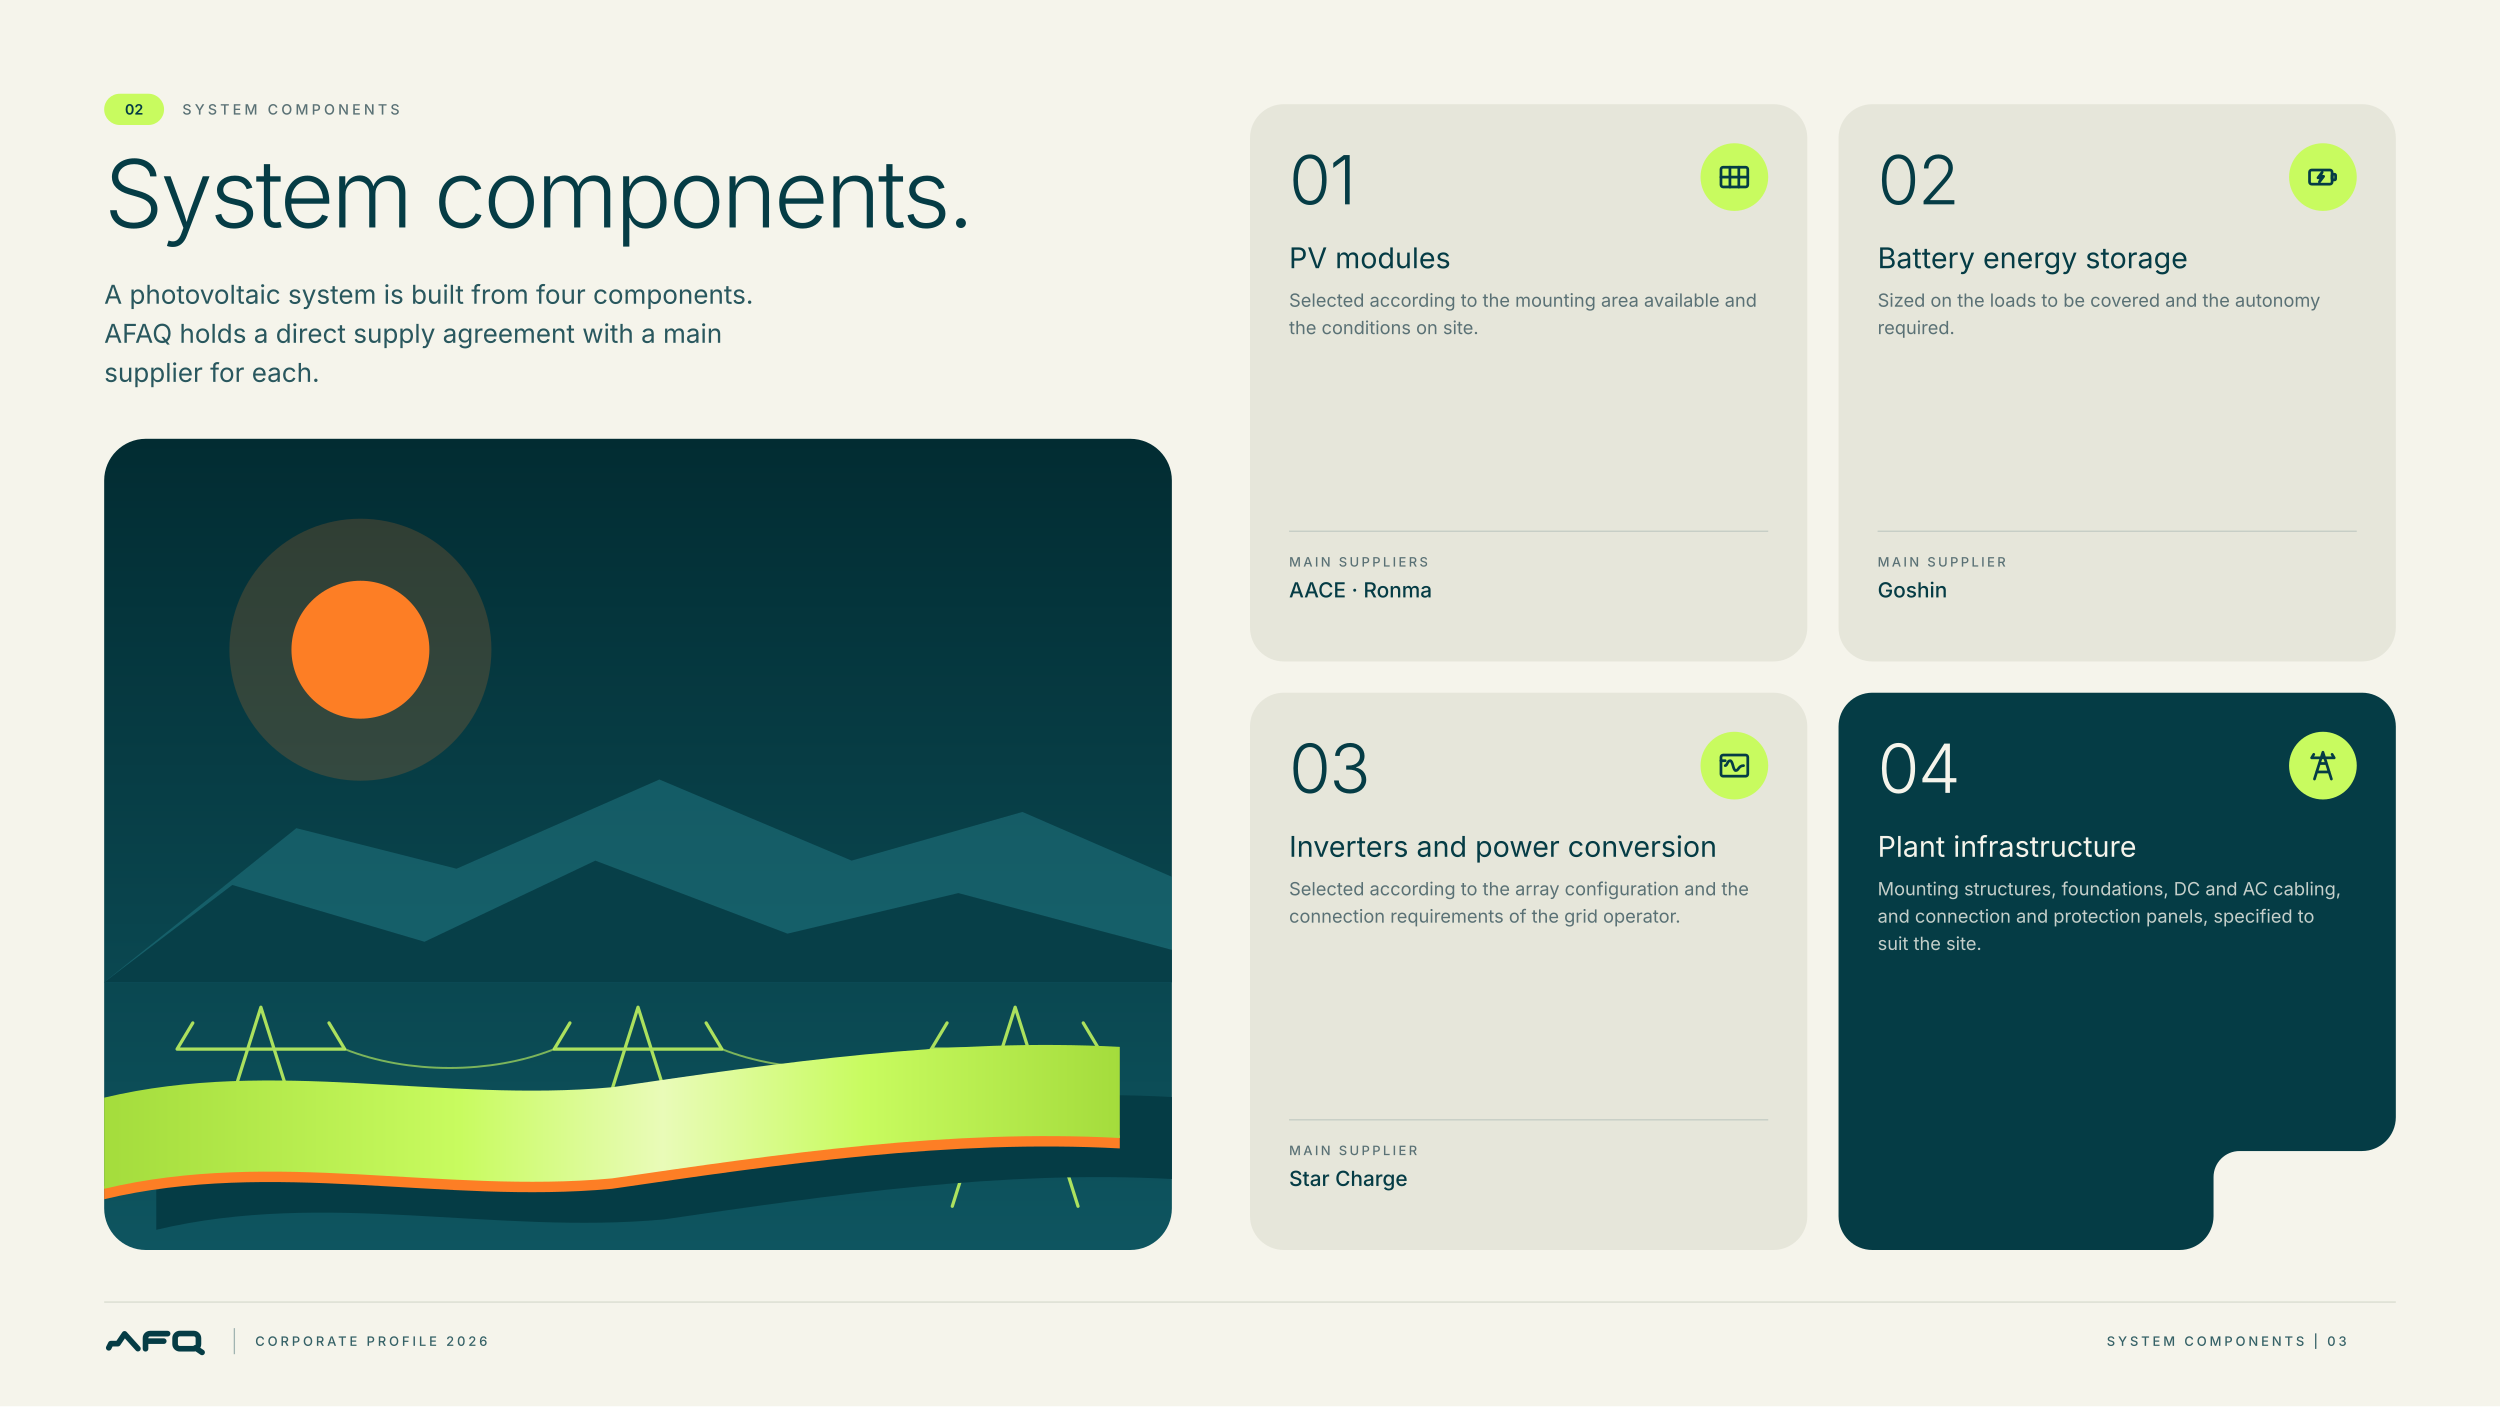
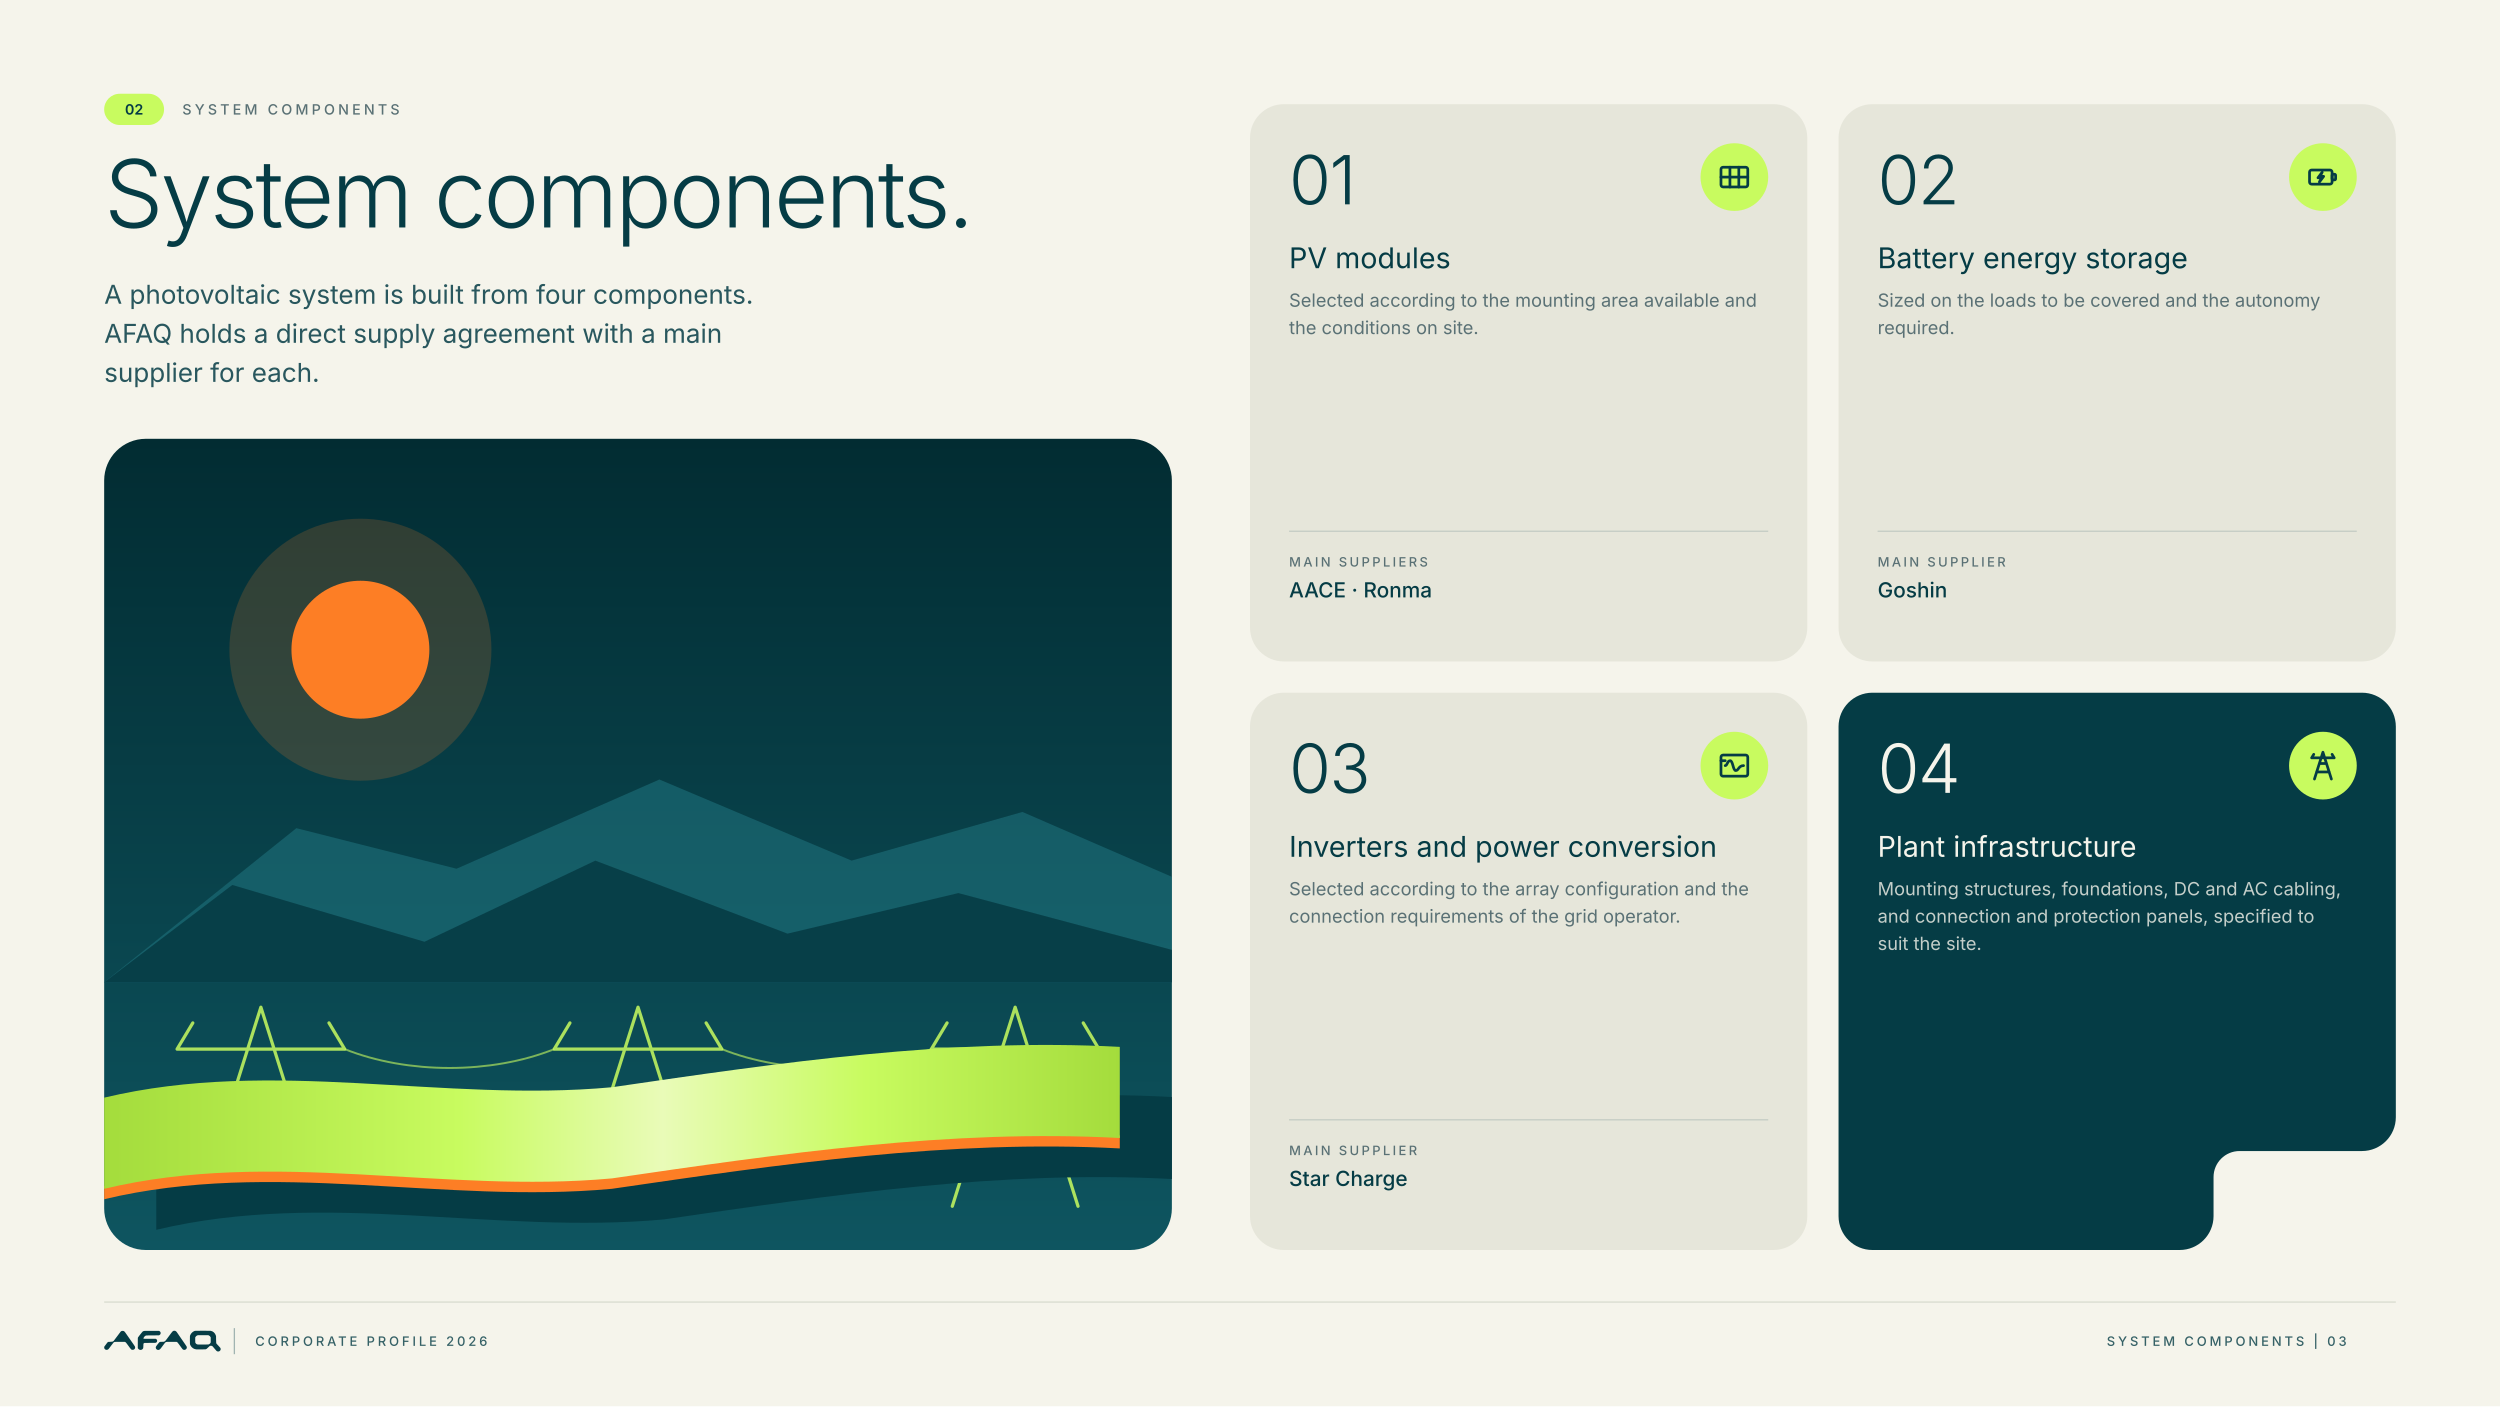
<svg xmlns="http://www.w3.org/2000/svg" width="1920" height="1080" viewBox="0 0 1920 1080">
  <defs>
    <linearGradient id="grad-1" gradientUnits="userSpaceOnUse" x1="0" y1="337" x2="0" y2="960">
      <stop offset="0" stop-color="#022C32" stop-opacity="1" />
      <stop offset="1" stop-color="#0E5560" stop-opacity="1" />
    </linearGradient>
    <linearGradient id="grad-2" gradientUnits="userSpaceOnUse" x1="80" y1="0" x2="860" y2="0">
      <stop offset="0" stop-color="#A4DC3C" stop-opacity="1" />
      <stop offset="0.35" stop-color="#C8FB5F" stop-opacity="1" />
      <stop offset="0.55" stop-color="#E9FBB8" stop-opacity="1" />
      <stop offset="0.75" stop-color="#C8FB5F" stop-opacity="1" />
      <stop offset="1" stop-color="#A4DC3C" stop-opacity="1" />
    </linearGradient>
  </defs>
  <rect id="Background" x="0" y="0" width="1920" height="1080" fill="#F5F4EB" />
  <g id="Eyebrow">
    <rect id="Eyebrow-Pill" x="80" y="72" width="46" height="24" rx="12" fill="#C8FB5F" />
    <text id="Eyebrow-Number" x="103" y="88" font-family="Inter" font-size="11" font-weight="600" fill="#053C45" text-anchor="middle">02</text>
    <text id="Eyebrow-Label" x="140" y="88" font-family="Inter" font-size="11" font-weight="500" fill="#5A7175" letter-spacing="2.42">SYSTEM COMPONENTS</text>
  </g>
  <text id="Title" x="80" y="174.69" font-family="Inter" font-size="72" font-weight="300" fill="#053C45" letter-spacing="-2.16">System components.</text>
  <g id="Subtitle">
    <text id="Subtitle-line" x="80" y="233.28" font-family="Inter" font-size="20" font-weight="400" fill="#053C45" opacity="0.85">A photovoltaic system is built from four components.</text>
    <text id="Subtitle-line-2" x="80" y="263.28" font-family="Inter" font-size="20" font-weight="400" fill="#053C45" opacity="0.85">AFAQ holds a direct supply agreement with a main</text>
    <text id="Subtitle-line-3" x="80" y="293.28" font-family="Inter" font-size="20" font-weight="400" fill="#053C45" opacity="0.85">supplier for each.</text>
  </g>
  <g id="Photo-Plant">
    <path id="Photo-Plant__set-image-fill" d="M 80 369 C 80 351.33 94.33 337 112 337 L 868 337 C 885.67 337 900 351.33 900 369 L 900 928 C 900 945.67 885.67 960 868 960 L 112 960 C 94.33 960 80 945.67 80 928 Z" fill="url(#grad-1)" />
    <g id="Placeholder-Art--delete-after-placing-photo">
      <circle id="Sun-Glow" cx="276.8" cy="498.98" r="100.61" fill="#FD7E25" opacity="0.18" />
      <circle id="Sun" cx="276.8" cy="498.98" r="52.96" fill="#FD7E25" />
      <path id="Mountains-Far" d="M 80 754.41 L 227.6 636.04 L 350.6 667.19 L 506.4 598.66 L 654 660.96 L 785.2 623.58 L 900 673.42 L 900 754.41 Z" fill="#1F7580" opacity="0.55" />
      <path id="Mountains-Near" d="M 80 754.41 L 178.4 679.65 L 326 723.26 L 457.2 660.96 L 604.8 717.03 L 736 685.88 L 900 729.49 L 900 754.41 Z" fill="#053C45" opacity="0.9" />
      <g id="Transmission-Line">
        <path id="Pylon-1" d="M 200.36 773.54 L 152.09 926.4 M 200.36 773.54 L 248.64 926.4 M 164.16 886.17 L 236.57 886.17 M 180.25 837.9 L 220.48 837.9 M 136 805.72 L 264.73 805.72 M 136 805.72 L 148.07 785.6 M 264.73 805.72 L 252.66 785.6" fill="none" stroke="#C8FB5F" stroke-width="2.5" stroke-linecap="round" stroke-linejoin="round" opacity="0.85" />
        <path id="Pylon-2" d="M 490 773.54 L 441.73 926.4 M 490 773.54 L 538.27 926.4 M 453.8 886.17 L 526.2 886.17 M 469.89 837.9 L 510.11 837.9 M 425.64 805.72 L 554.36 805.72 M 425.64 805.72 L 437.7 785.6 M 554.36 805.72 L 542.3 785.6" fill="none" stroke="#C8FB5F" stroke-width="2.5" stroke-linecap="round" stroke-linejoin="round" opacity="0.85" />
        <path id="Pylon-3" d="M 779.64 773.54 L 731.36 926.4 M 779.64 773.54 L 827.91 926.4 M 743.43 886.17 L 815.84 886.17 M 759.52 837.9 L 799.75 837.9 M 715.27 805.72 L 844 805.72 M 715.27 805.72 L 727.34 785.6 M 844 805.72 L 831.93 785.6" fill="none" stroke="#C8FB5F" stroke-width="2.5" stroke-linecap="round" stroke-linejoin="round" opacity="0.85" />
        <path id="Cable-1" d="M 264.73 805.72 C 313 825.03 377.36 825.03 425.64 805.72" fill="none" stroke="#C8FB5F" stroke-width="1.5" stroke-linecap="butt" stroke-linejoin="round" opacity="0.6" />
        <path id="Cable-2" d="M 554.36 805.72 C 602.64 825.03 667 825.03 715.27 805.72" fill="none" stroke="#C8FB5F" stroke-width="1.5" stroke-linecap="butt" stroke-linejoin="round" opacity="0.6" />
      </g>
    </g>
  </g>
  <g id="Ribbon">
    <path id="Ribbon-Teal" d="M 120 881.5 C 250 850.5 380 885.5 510 873.5 C 640 854.5 770 835.5 900 842.5 L 900 905.5 C 770 898.5 640 917.5 510 936.5 C 380 948.5 250 913.5 120 944.5 Z" fill="#053C45" />
    <path id="Ribbon-Orange" d="M 80 911 C 210 880 340 915 470 903 C 600 884 730 865 860 872 L 860 882 C 730 875 600 894 470 913 C 340 925 210 890 80 921 Z" fill="#FD7E25" />
    <path id="Ribbon-Lime" d="M 80 843 C 210 812 340 847 470 835 C 600 816 730 797 860 804 L 860 874 C 730 867 600 886 470 905 C 340 917 210 882 80 913 Z" fill="url(#grad-2)" />
  </g>
  <g id="Card-01">
    <rect id="Card-Shape" x="960" y="80" width="428" height="428" rx="26" fill="#E6E6DA" />
    <text id="Number" x="990" y="156.92" font-family="Inter" font-size="52" font-weight="300" fill="#053C45" letter-spacing="-1.04">01</text>
    <circle id="Icon-Disc" cx="1332" cy="136" r="26" fill="#C8FB5F" />
    <g id="Icon">
      <path id="Icon-pv-module-1" d="M 1321.71 130.04 C 1321.71 129.14 1322.43 128.42 1323.33 128.42 L 1340.67 128.42 C 1341.57 128.42 1342.29 129.14 1342.29 130.04 L 1342.29 141.96 C 1342.29 142.86 1341.57 143.58 1340.67 143.58 L 1323.33 143.58 C 1322.43 143.58 1321.71 142.86 1321.71 141.96 Z" fill="none" stroke="#053C45" stroke-width="2.1" stroke-linecap="round" stroke-linejoin="round" />
      <path id="Icon-pv-module-2" d="M 1328.59 128.42 L 1328.59 143.58 M 1335.41 128.42 L 1335.41 143.58 M 1321.71 136 L 1342.29 136" fill="none" stroke="#053C45" stroke-width="2.1" stroke-linecap="round" stroke-linejoin="round" />
    </g>
    <text id="Card-Title" x="990" y="206" font-family="Inter" font-size="22" font-weight="400" fill="#053C45">PV modules</text>
    <g id="Card-Note">
      <text id="Card-Note-line" x="990" y="235.59" font-family="Inter" font-size="14" font-weight="400" fill="#5A7175">Selected according to the mounting area available and</text>
      <text id="Card-Note-line-2" x="990" y="256.59" font-family="Inter" font-size="14" font-weight="400" fill="#5A7175">the conditions on site.</text>
    </g>
    <path id="Card-Divider" d="M 990 408 L 1358 408" fill="none" stroke="#053C45" stroke-width="1" stroke-linecap="butt" stroke-linejoin="round" opacity="0.15" />
    <text id="Supplier-Label" x="990" y="435.14" font-family="Inter" font-size="10" font-weight="500" fill="#5A7175" letter-spacing="1.8">MAIN SUPPLIERS</text>
    <text id="Supplier" x="990" y="458.82" font-family="Inter" font-size="16" font-weight="500" fill="#053C45">AACE · Ronma</text>
  </g>
  <g id="Card-02">
    <rect id="Card-Shape-2" x="1412" y="80" width="428" height="428" rx="26" fill="#E6E6DA" />
    <text id="Number-2" x="1442" y="156.92" font-family="Inter" font-size="52" font-weight="300" fill="#053C45" letter-spacing="-1.04">02</text>
    <circle id="Icon-Disc-2" cx="1784" cy="136" r="26" fill="#C8FB5F" />
    <g id="Icon-2">
      <path id="Icon-battery-1" d="M 1773.71 132.21 C 1773.71 131.31 1774.43 130.58 1775.33 130.58 L 1789.42 130.58 C 1790.32 130.58 1791.04 131.31 1791.04 132.21 L 1791.04 139.79 C 1791.04 140.69 1790.32 141.42 1789.42 141.42 L 1775.33 141.42 C 1774.43 141.42 1773.71 140.69 1773.71 139.79 Z" fill="none" stroke="#053C45" stroke-width="2.1" stroke-linecap="round" stroke-linejoin="round" />
      <path id="Icon-battery-2" d="M 1791.04 134.65 C 1791.04 134.2 1791.4 133.83 1791.85 133.83 L 1792.94 133.83 C 1793.39 133.83 1793.75 134.2 1793.75 134.65 L 1793.75 137.35 C 1793.75 137.8 1793.39 138.17 1792.94 138.17 L 1791.85 138.17 C 1791.4 138.17 1791.04 137.8 1791.04 137.35 Z" fill="none" stroke="#053C45" stroke-width="2.1" stroke-linecap="round" stroke-linejoin="round" />
      <path id="Icon-battery-3" d="M 1783.46 132.21 L 1780.21 136.54 L 1782.92 136.54 L 1781.29 139.79 L 1784.54 135.46 L 1781.83 135.46 Z" fill="none" stroke="#053C45" stroke-width="2.1" stroke-linecap="round" stroke-linejoin="round" />
    </g>
    <text id="Card-Title-2" x="1442" y="206" font-family="Inter" font-size="22" font-weight="400" fill="#053C45">Battery energy storage</text>
    <g id="Card-Note-2">
      <text id="Card-Note-line-3" x="1442" y="235.59" font-family="Inter" font-size="14" font-weight="400" fill="#5A7175">Sized on the loads to be covered and the autonomy</text>
      <text id="Card-Note-line-4" x="1442" y="256.59" font-family="Inter" font-size="14" font-weight="400" fill="#5A7175">required.</text>
    </g>
    <path id="Card-Divider-2" d="M 1442 408 L 1810 408" fill="none" stroke="#053C45" stroke-width="1" stroke-linecap="butt" stroke-linejoin="round" opacity="0.15" />
    <text id="Supplier-Label-2" x="1442" y="435.14" font-family="Inter" font-size="10" font-weight="500" fill="#5A7175" letter-spacing="1.8">MAIN SUPPLIER</text>
    <text id="Supplier-2" x="1442" y="458.82" font-family="Inter" font-size="16" font-weight="500" fill="#053C45">Goshin</text>
  </g>
  <g id="Card-03">
    <rect id="Card-Shape-3" x="960" y="532" width="428" height="428" rx="26" fill="#E6E6DA" />
    <text id="Number-3" x="990" y="608.92" font-family="Inter" font-size="52" font-weight="300" fill="#053C45" letter-spacing="-1.04">03</text>
    <circle id="Icon-Disc-3" cx="1332" cy="588" r="26" fill="#C8FB5F" />
    <g id="Icon-3">
      <path id="Icon-inverter-1" d="M 1321.71 581.5 C 1321.71 580.6 1322.43 579.88 1323.33 579.88 L 1340.67 579.88 C 1341.57 579.88 1342.29 580.6 1342.29 581.5 L 1342.29 594.5 C 1342.29 595.4 1341.57 596.12 1340.67 596.12 L 1323.33 596.12 C 1322.43 596.12 1321.71 595.4 1321.71 594.5 Z" fill="none" stroke="#053C45" stroke-width="2.1" stroke-linecap="round" stroke-linejoin="round" />
      <path id="Icon-inverter-2" d="M 1324.96 588 C 1326.58 588 1326.58 584.21 1328.75 584.21 C 1330.92 584.21 1330.92 591.79 1333.08 591.79 C 1335.25 591.79 1335.25 588 1339.04 588" fill="none" stroke="#053C45" stroke-width="2.1" stroke-linecap="round" stroke-linejoin="round" />
      <path id="Icon-inverter-3" d="M 1321.71 584.21 L 1324.96 584.21" fill="none" stroke="#053C45" stroke-width="2.1" stroke-linecap="round" stroke-linejoin="round" />
    </g>
    <text id="Card-Title-3" x="990" y="658" font-family="Inter" font-size="22" font-weight="400" fill="#053C45">Inverters and power conversion</text>
    <g id="Card-Note-3">
      <text id="Card-Note-line-5" x="990" y="687.59" font-family="Inter" font-size="14" font-weight="400" fill="#5A7175">Selected according to the array configuration and the</text>
      <text id="Card-Note-line-6" x="990" y="708.59" font-family="Inter" font-size="14" font-weight="400" fill="#5A7175">connection requirements of the grid operator.</text>
    </g>
    <path id="Card-Divider-3" d="M 990 860 L 1358 860" fill="none" stroke="#053C45" stroke-width="1" stroke-linecap="butt" stroke-linejoin="round" opacity="0.15" />
    <text id="Supplier-Label-3" x="990" y="887.14" font-family="Inter" font-size="10" font-weight="500" fill="#5A7175" letter-spacing="1.8">MAIN SUPPLIER</text>
    <text id="Supplier-3" x="990" y="910.82" font-family="Inter" font-size="16" font-weight="500" fill="#053C45">Star Charge</text>
  </g>
  <g id="Card-04">
    <path id="Card-Shape-4" d="M 1412 558 C 1412 543.64 1423.64 532 1438 532 L 1814 532 C 1828.36 532 1840 543.64 1840 558 L 1840 858 C 1840 872.36 1828.36 884 1814 884 L 1720 884 C 1708.95 884 1700 892.95 1700 904 L 1700 934 C 1700 948.36 1688.36 960 1674 960 L 1438 960 C 1423.64 960 1412 948.36 1412 934 Z" fill="#053C45" />
    <text id="Number-4" x="1442" y="608.92" font-family="Inter" font-size="52" font-weight="300" fill="#F5F4EB" letter-spacing="-1.04">04</text>
    <circle id="Icon-Disc-4" cx="1784" cy="588" r="26" fill="#C8FB5F" />
    <g id="Icon-4">
      <path id="Icon-infrastructure-1" d="M 1784 577.71 L 1777.5 598.29 M 1784 577.71 L 1790.5 598.29 M 1779.12 592.88 L 1788.88 592.88 M 1781.29 586.38 L 1786.71 586.38 M 1775.33 582.04 L 1792.67 582.04 M 1775.33 582.04 L 1776.96 579.33 M 1792.67 582.04 L 1791.04 579.33" fill="none" stroke="#053C45" stroke-width="2.1" stroke-linecap="round" stroke-linejoin="round" />
    </g>
    <text id="Card-Title-4" x="1442" y="658" font-family="Inter" font-size="22" font-weight="400" fill="#F5F4EB">Plant infrastructure</text>
    <g id="Card-Note-4">
      <text id="Card-Note-line-7" x="1442" y="687.59" font-family="Inter" font-size="14" font-weight="400" fill="#F5F4EB" opacity="0.8">Mounting structures, foundations, DC and AC cabling,</text>
      <text id="Card-Note-line-8" x="1442" y="708.59" font-family="Inter" font-size="14" font-weight="400" fill="#F5F4EB" opacity="0.8">and connection and protection panels, specified to</text>
      <text id="Card-Note-line-9" x="1442" y="729.59" font-family="Inter" font-size="14" font-weight="400" fill="#F5F4EB" opacity="0.8">suit the site.</text>
    </g>
  </g>
  <g id="Footer">
    <path id="Footer-Rule" d="M 80 1000 L 1840 1000" fill="none" stroke="#D9DCCF" stroke-width="1" stroke-linecap="butt" stroke-linejoin="round" />
    <g id="Footer-Wordmark">
-       <path id="Letter-A" d="M 83.52 1035.12 L 85.12 1031.92 L 90.56 1031.92 L 95.68 1024.4 L 105.92 1035.76" fill="none" stroke="#053C45" stroke-width="4.32" stroke-linecap="round" stroke-linejoin="round" />
-       <path id="Letter-F" d="M 111.76 1035.84 L 111.76 1027.68 C 111.76 1025.78 113.3 1024.24 115.2 1024.24 L 128.72 1024.24 M 111.76 1030 L 125.76 1030" fill="none" stroke="#053C45" stroke-width="4.32" stroke-linecap="round" stroke-linejoin="round" />
-       <path id="Letter-Q" d="M 134.48 1027.76 C 134.48 1025.77 136.09 1024.16 138.08 1024.16 L 148.8 1024.16 C 150.79 1024.16 152.4 1025.77 152.4 1027.76 L 152.4 1032.24 C 152.4 1034.23 150.79 1035.84 148.8 1035.84 L 138.08 1035.84 C 136.09 1035.84 134.48 1034.23 134.48 1032.24 Z M 150.08 1035.12 L 155.2 1038.64" fill="none" stroke="#053C45" stroke-width="4.32" stroke-linecap="round" stroke-linejoin="round" />
+       <path id="Letters-AFAQ" d="M 167.23 1037.95 C 166.89 1037.89 166.51 1037.7 166.23 1037.44 C 166.1 1037.32 165.41 1036.52 164.7 1035.67 C 163.99 1034.82 163.35 1034.06 163.27 1033.98 C 163.19 1033.91 162.98 1033.78 162.81 1033.7 C 162.52 1033.56 162.47 1033.55 161.98 1033.55 C 161.16 1033.55 161.11 1033.58 159.86 1034.85 C 158.76 1035.96 158.58 1036.09 157.94 1036.26 C 157.59 1036.35 151.68 1036.42 150.85 1036.34 C 149.81 1036.24 148.99 1035.96 148.17 1035.41 C 147.33 1034.85 146.7 1034.13 146.26 1033.22 C 145.81 1032.3 145.83 1032.49 145.83 1029.14 C 145.83 1025.84 145.82 1025.99 146.21 1025.17 C 146.77 1023.98 147.74 1022.99 148.88 1022.43 C 149.77 1021.99 149.19 1022.03 155.6 1022.01 C 159.7 1022 161.38 1022.01 161.69 1022.05 C 163.56 1022.29 165.24 1023.79 165.79 1025.72 L 165.92 1026.17 L 165.95 1028.71 C 165.98 1030.94 165.99 1031.29 166.06 1031.5 C 166.2 1031.92 166.07 1031.75 167.95 1033.73 C 169.4 1035.25 169.45 1035.33 169.45 1036.11 C 169.45 1036.61 169.44 1036.66 169.3 1036.93 C 169.03 1037.45 168.5 1037.84 167.93 1037.95 C 167.62 1038.01 167.55 1038.01 167.23 1037.95 Z M 107.39 1036.69 C 106.81 1036.53 106.24 1036.1 105.97 1035.61 L 105.83 1035.36 L 105.83 1031.4 C 105.83 1027.61 105.84 1027.44 105.92 1027.24 C 106.03 1026.99 106.15 1026.83 107.28 1025.4 C 109.56 1022.54 109.43 1022.68 109.98 1022.41 C 110.63 1022.08 110.28 1022.09 116.53 1022.11 L 122.17 1022.12 L 122.4 1022.24 C 122.77 1022.43 123.03 1022.68 123.21 1023.06 C 123.36 1023.36 123.38 1023.43 123.38 1023.79 C 123.38 1024.08 123.35 1024.25 123.28 1024.46 C 123.13 1024.84 122.75 1025.23 122.37 1025.41 L 122.07 1025.55 L 117.21 1025.57 C 111.83 1025.6 112.3 1025.57 111.65 1025.92 C 110.93 1026.3 110.16 1027.39 110.2 1027.97 L 110.21 1028.17 L 114.9 1028.19 L 119.6 1028.21 L 119.85 1028.35 C 120.42 1028.67 120.74 1029.22 120.7 1029.83 C 120.69 1030.02 120.63 1030.27 120.58 1030.39 C 120.44 1030.72 120.03 1031.11 119.7 1031.23 C 119.43 1031.33 119.41 1031.33 115.29 1031.33 C 112.41 1031.33 111.07 1031.35 110.9 1031.39 C 110.7 1031.43 110.6 1031.49 110.43 1031.66 C 110.12 1031.97 110.1 1032.11 110.1 1033.69 C 110.1 1034.86 110.09 1035.02 110 1035.3 C 109.68 1036.34 108.47 1036.98 107.39 1036.69 Z M 120.87 1036.65 C 119.97 1036.31 119.47 1035.43 119.66 1034.52 C 119.73 1034.19 119.88 1033.97 121.14 1032.3 C 121.86 1031.35 122.13 1031.03 122.35 1030.87 C 122.79 1030.55 122.94 1030.52 124.29 1030.52 C 125.58 1030.52 125.88 1030.49 126.32 1030.28 C 126.77 1030.07 127.11 1029.71 127.9 1028.65 C 129.06 1027.08 130.13 1025.63 131.15 1024.24 C 132.24 1022.76 132.55 1022.42 133.03 1022.18 C 133.34 1022.03 133.38 1022.02 133.9 1022.02 C 134.43 1022.02 134.47 1022.03 134.79 1022.19 C 135.14 1022.36 135.58 1022.76 135.82 1023.12 C 135.92 1023.28 137.67 1025.83 138.64 1027.24 C 138.78 1027.43 139.56 1028.57 140.38 1029.76 C 141.2 1030.95 142.18 1032.38 142.56 1032.93 C 143.43 1034.19 143.5 1034.32 143.5 1034.86 C 143.5 1035.21 143.48 1035.3 143.35 1035.57 C 143.1 1036.11 142.64 1036.49 142.07 1036.64 C 141.41 1036.81 140.73 1036.66 140.27 1036.24 C 140.19 1036.17 139.89 1035.78 139.58 1035.36 C 139.28 1034.94 138.92 1034.45 138.78 1034.26 C 138.65 1034.08 138.09 1033.3 137.53 1032.54 C 136.98 1031.78 136.44 1031.07 136.33 1030.98 C 136.22 1030.88 136.01 1030.74 135.86 1030.67 L 135.6 1030.55 L 131.68 1030.56 C 127.95 1030.57 127.76 1030.57 127.53 1030.66 C 127.15 1030.8 126.84 1031.07 126.49 1031.54 C 126.02 1032.16 124.41 1034.33 123.82 1035.12 C 123.17 1036.01 122.83 1036.34 122.39 1036.56 C 122.07 1036.72 121.99 1036.74 121.6 1036.75 C 121.24 1036.76 121.12 1036.74 120.87 1036.65 Z M 81.4 1036.65 C 80.85 1036.51 80.39 1036.13 80.15 1035.63 C 80.04 1035.39 80.02 1035.3 80.02 1034.88 C 80.02 1034.57 80.05 1034.35 80.09 1034.24 C 80.17 1034.06 82.23 1031.28 82.49 1031.01 C 82.58 1030.92 82.78 1030.78 82.95 1030.7 L 83.26 1030.55 L 84.69 1030.52 C 85.99 1030.49 86.14 1030.48 86.4 1030.39 C 86.74 1030.26 87.07 1030.06 87.27 1029.85 C 87.35 1029.76 88.48 1028.28 89.77 1026.55 C 91.07 1024.82 92.26 1023.23 92.42 1023.01 C 92.95 1022.32 93.33 1022.13 94.19 1022.12 C 94.71 1022.12 94.76 1022.13 95.05 1022.27 C 95.47 1022.47 95.77 1022.75 96.18 1023.34 C 96.61 1023.95 97.67 1025.46 99.14 1027.57 C 99.75 1028.45 100.55 1029.58 100.9 1030.1 C 101.26 1030.61 102 1031.66 102.55 1032.45 C 103.12 1033.26 103.59 1033.99 103.66 1034.16 C 103.76 1034.39 103.78 1034.54 103.78 1034.86 C 103.79 1035.21 103.77 1035.3 103.64 1035.57 C 103.45 1035.97 103.28 1036.16 102.94 1036.39 C 102.54 1036.64 102.05 1036.75 101.58 1036.67 C 100.85 1036.56 100.66 1036.4 99.8 1035.22 C 99.45 1034.74 99.12 1034.28 99.05 1034.19 C 98.98 1034.1 98.46 1033.39 97.9 1032.62 C 97.34 1031.85 96.8 1031.13 96.69 1031.03 C 96.59 1030.93 96.36 1030.78 96.19 1030.7 L 95.88 1030.55 L 92.16 1030.53 C 88.96 1030.52 88.39 1030.53 88.12 1030.59 C 87.73 1030.68 87.48 1030.81 87.21 1031.06 C 87.1 1031.16 86.3 1032.19 85.44 1033.35 C 84.58 1034.5 83.76 1035.6 83.61 1035.79 C 83.29 1036.19 82.99 1036.43 82.62 1036.57 C 82.3 1036.7 81.72 1036.73 81.4 1036.65 Z M 160.09 1032.55 C 160.77 1032.37 161.36 1031.9 161.65 1031.29 L 161.83 1030.93 L 161.83 1029.05 L 161.83 1027.17 L 161.7 1026.88 C 161.41 1026.27 160.91 1025.81 160.25 1025.56 L 159.98 1025.45 L 156 1025.44 L 152.02 1025.43 L 151.64 1025.55 C 150.95 1025.76 150.39 1026.23 150.08 1026.85 L 149.93 1027.16 L 149.92 1028.99 C 149.9 1030.56 149.91 1030.84 149.98 1031.04 C 150.21 1031.73 150.8 1032.29 151.52 1032.51 C 151.88 1032.61 151.89 1032.61 155.86 1032.62 C 159.16 1032.62 159.88 1032.61 160.09 1032.55 Z" fill="#053C45" />
    </g>
    <path id="Footer-Divider" d="M 180 1020 L 180 1040" fill="none" stroke="#053C45" stroke-width="1" stroke-linecap="butt" stroke-linejoin="round" opacity="0.35" />
    <text id="Footer-Profile" x="196" y="1033.64" font-family="Inter" font-size="10" font-weight="500" fill="#053C45" letter-spacing="2.2" opacity="0.8">CORPORATE PROFILE 2026</text>
    <text id="Footer-Section" x="1802.2" y="1033.64" font-family="Inter" font-size="10" font-weight="500" fill="#053C45" letter-spacing="2.2" text-anchor="end" opacity="0.8">SYSTEM COMPONENTS   |   03</text>
  </g>
</svg>
